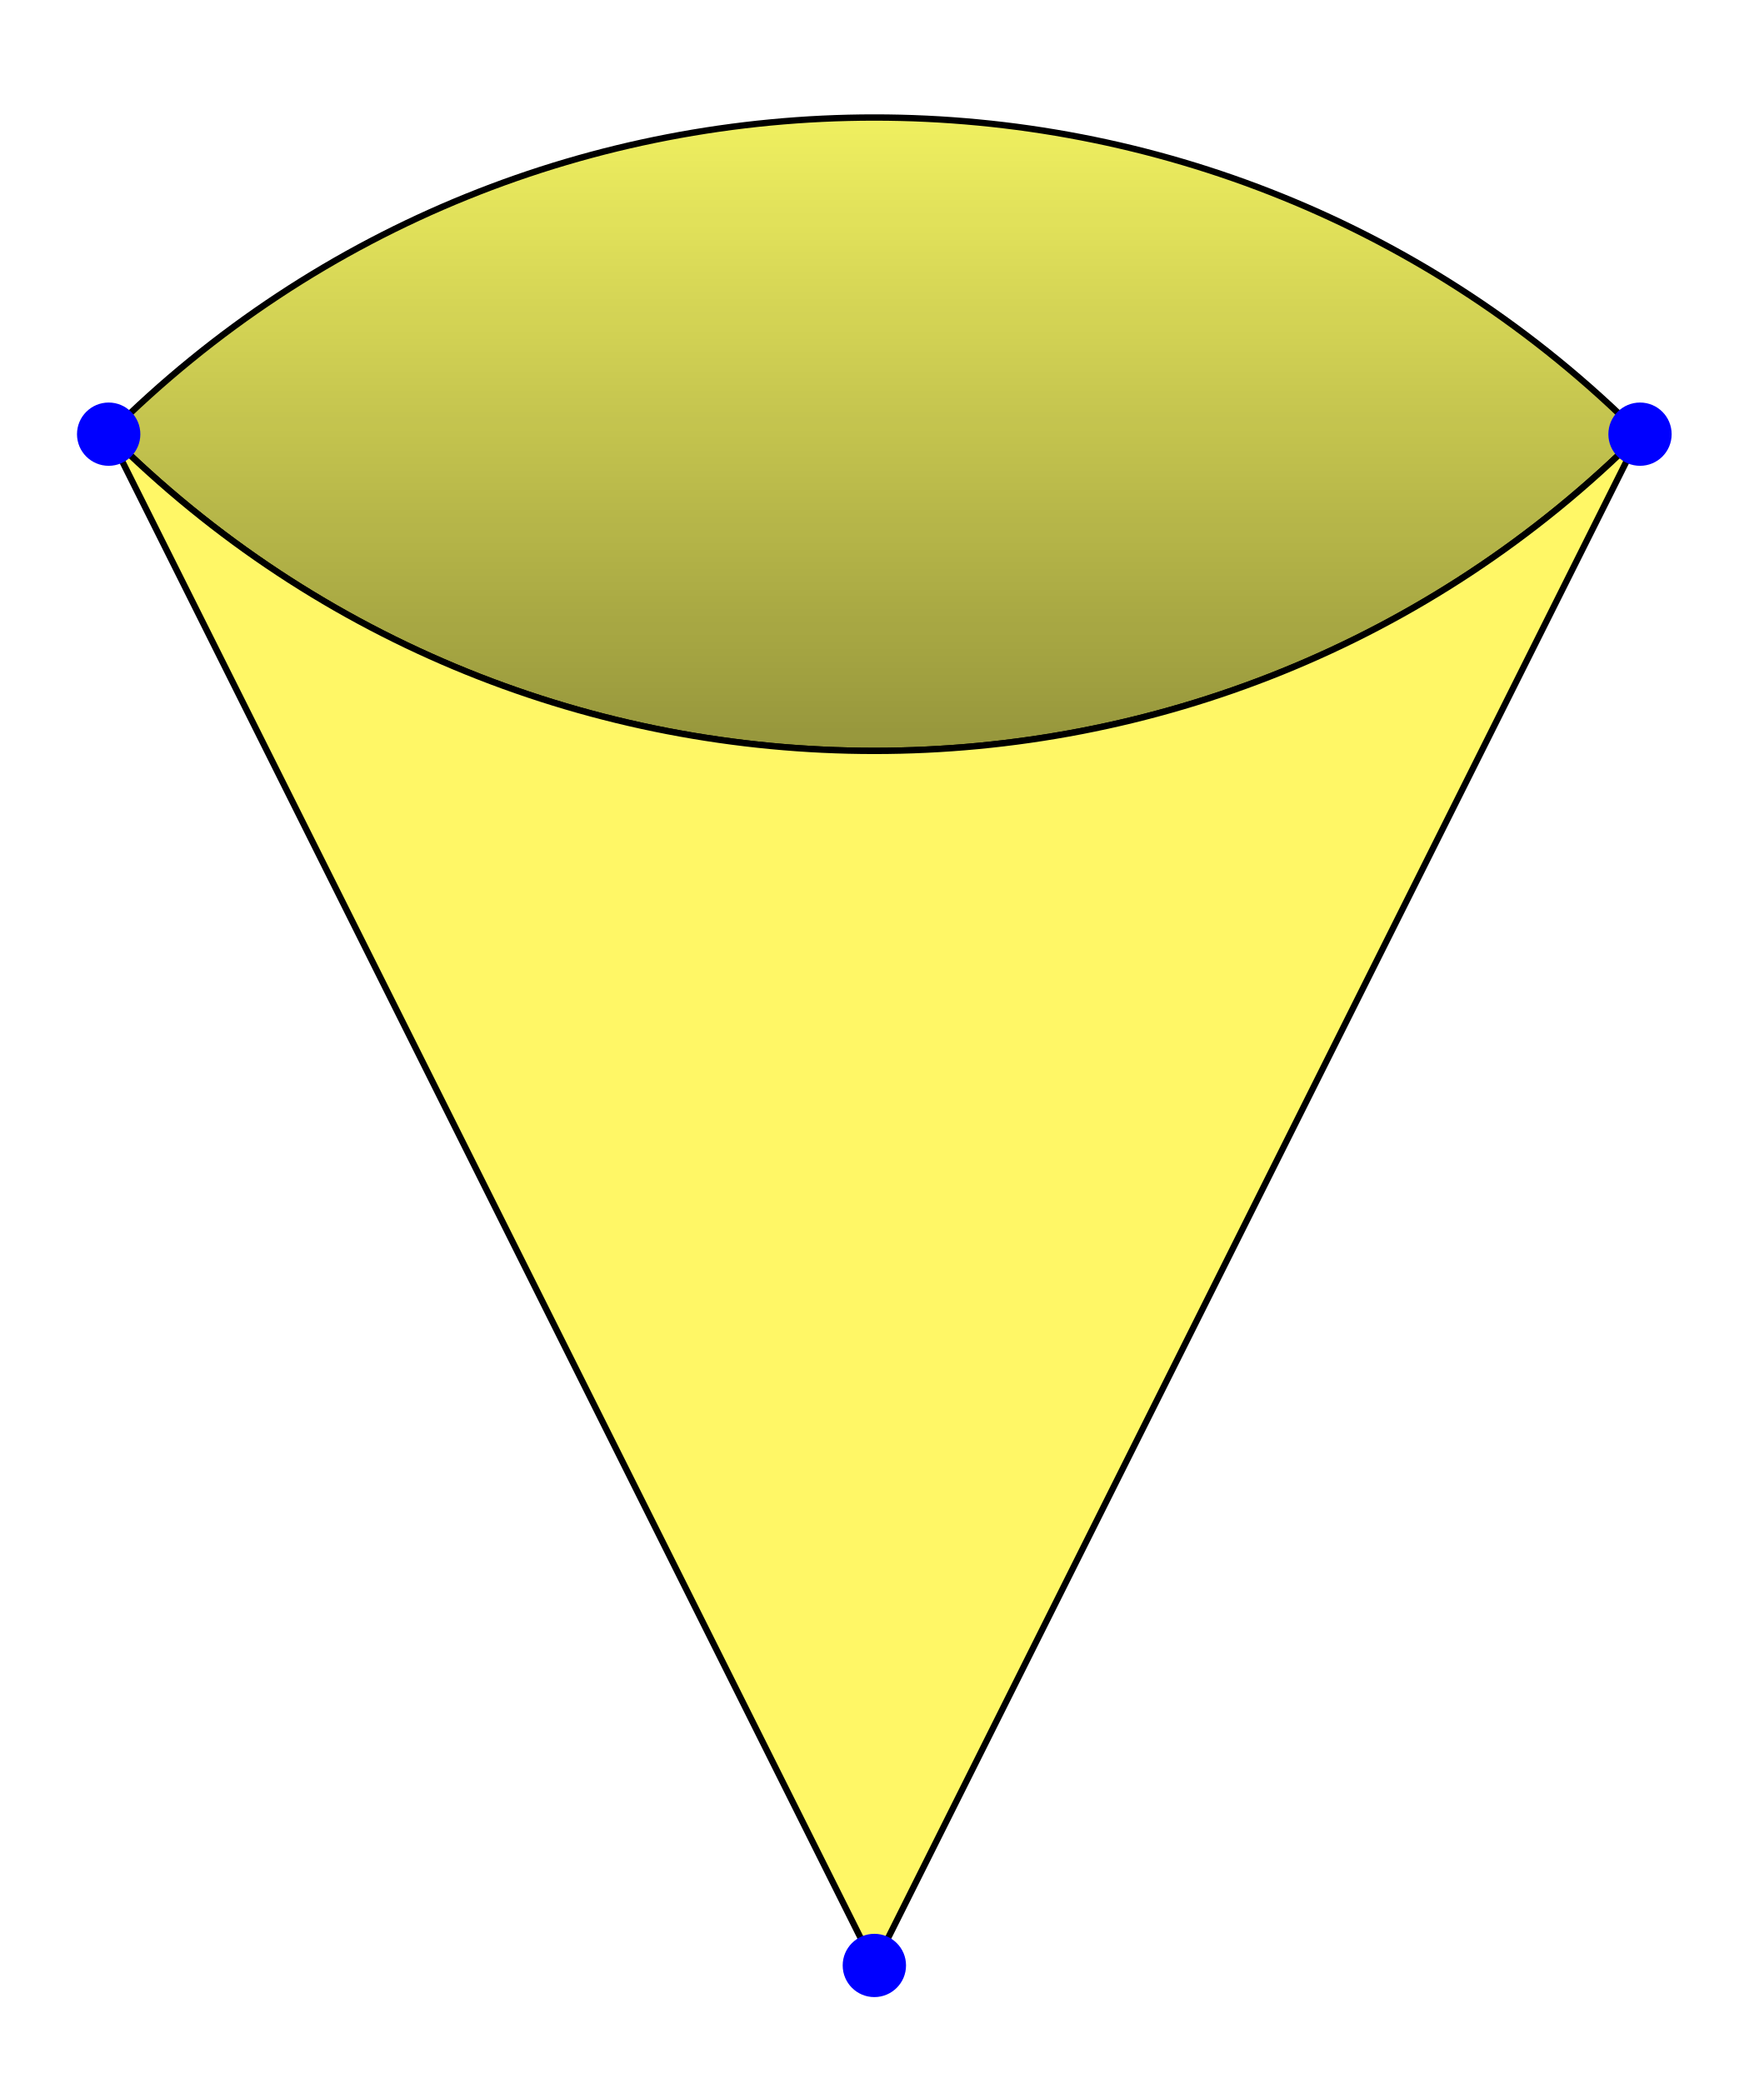
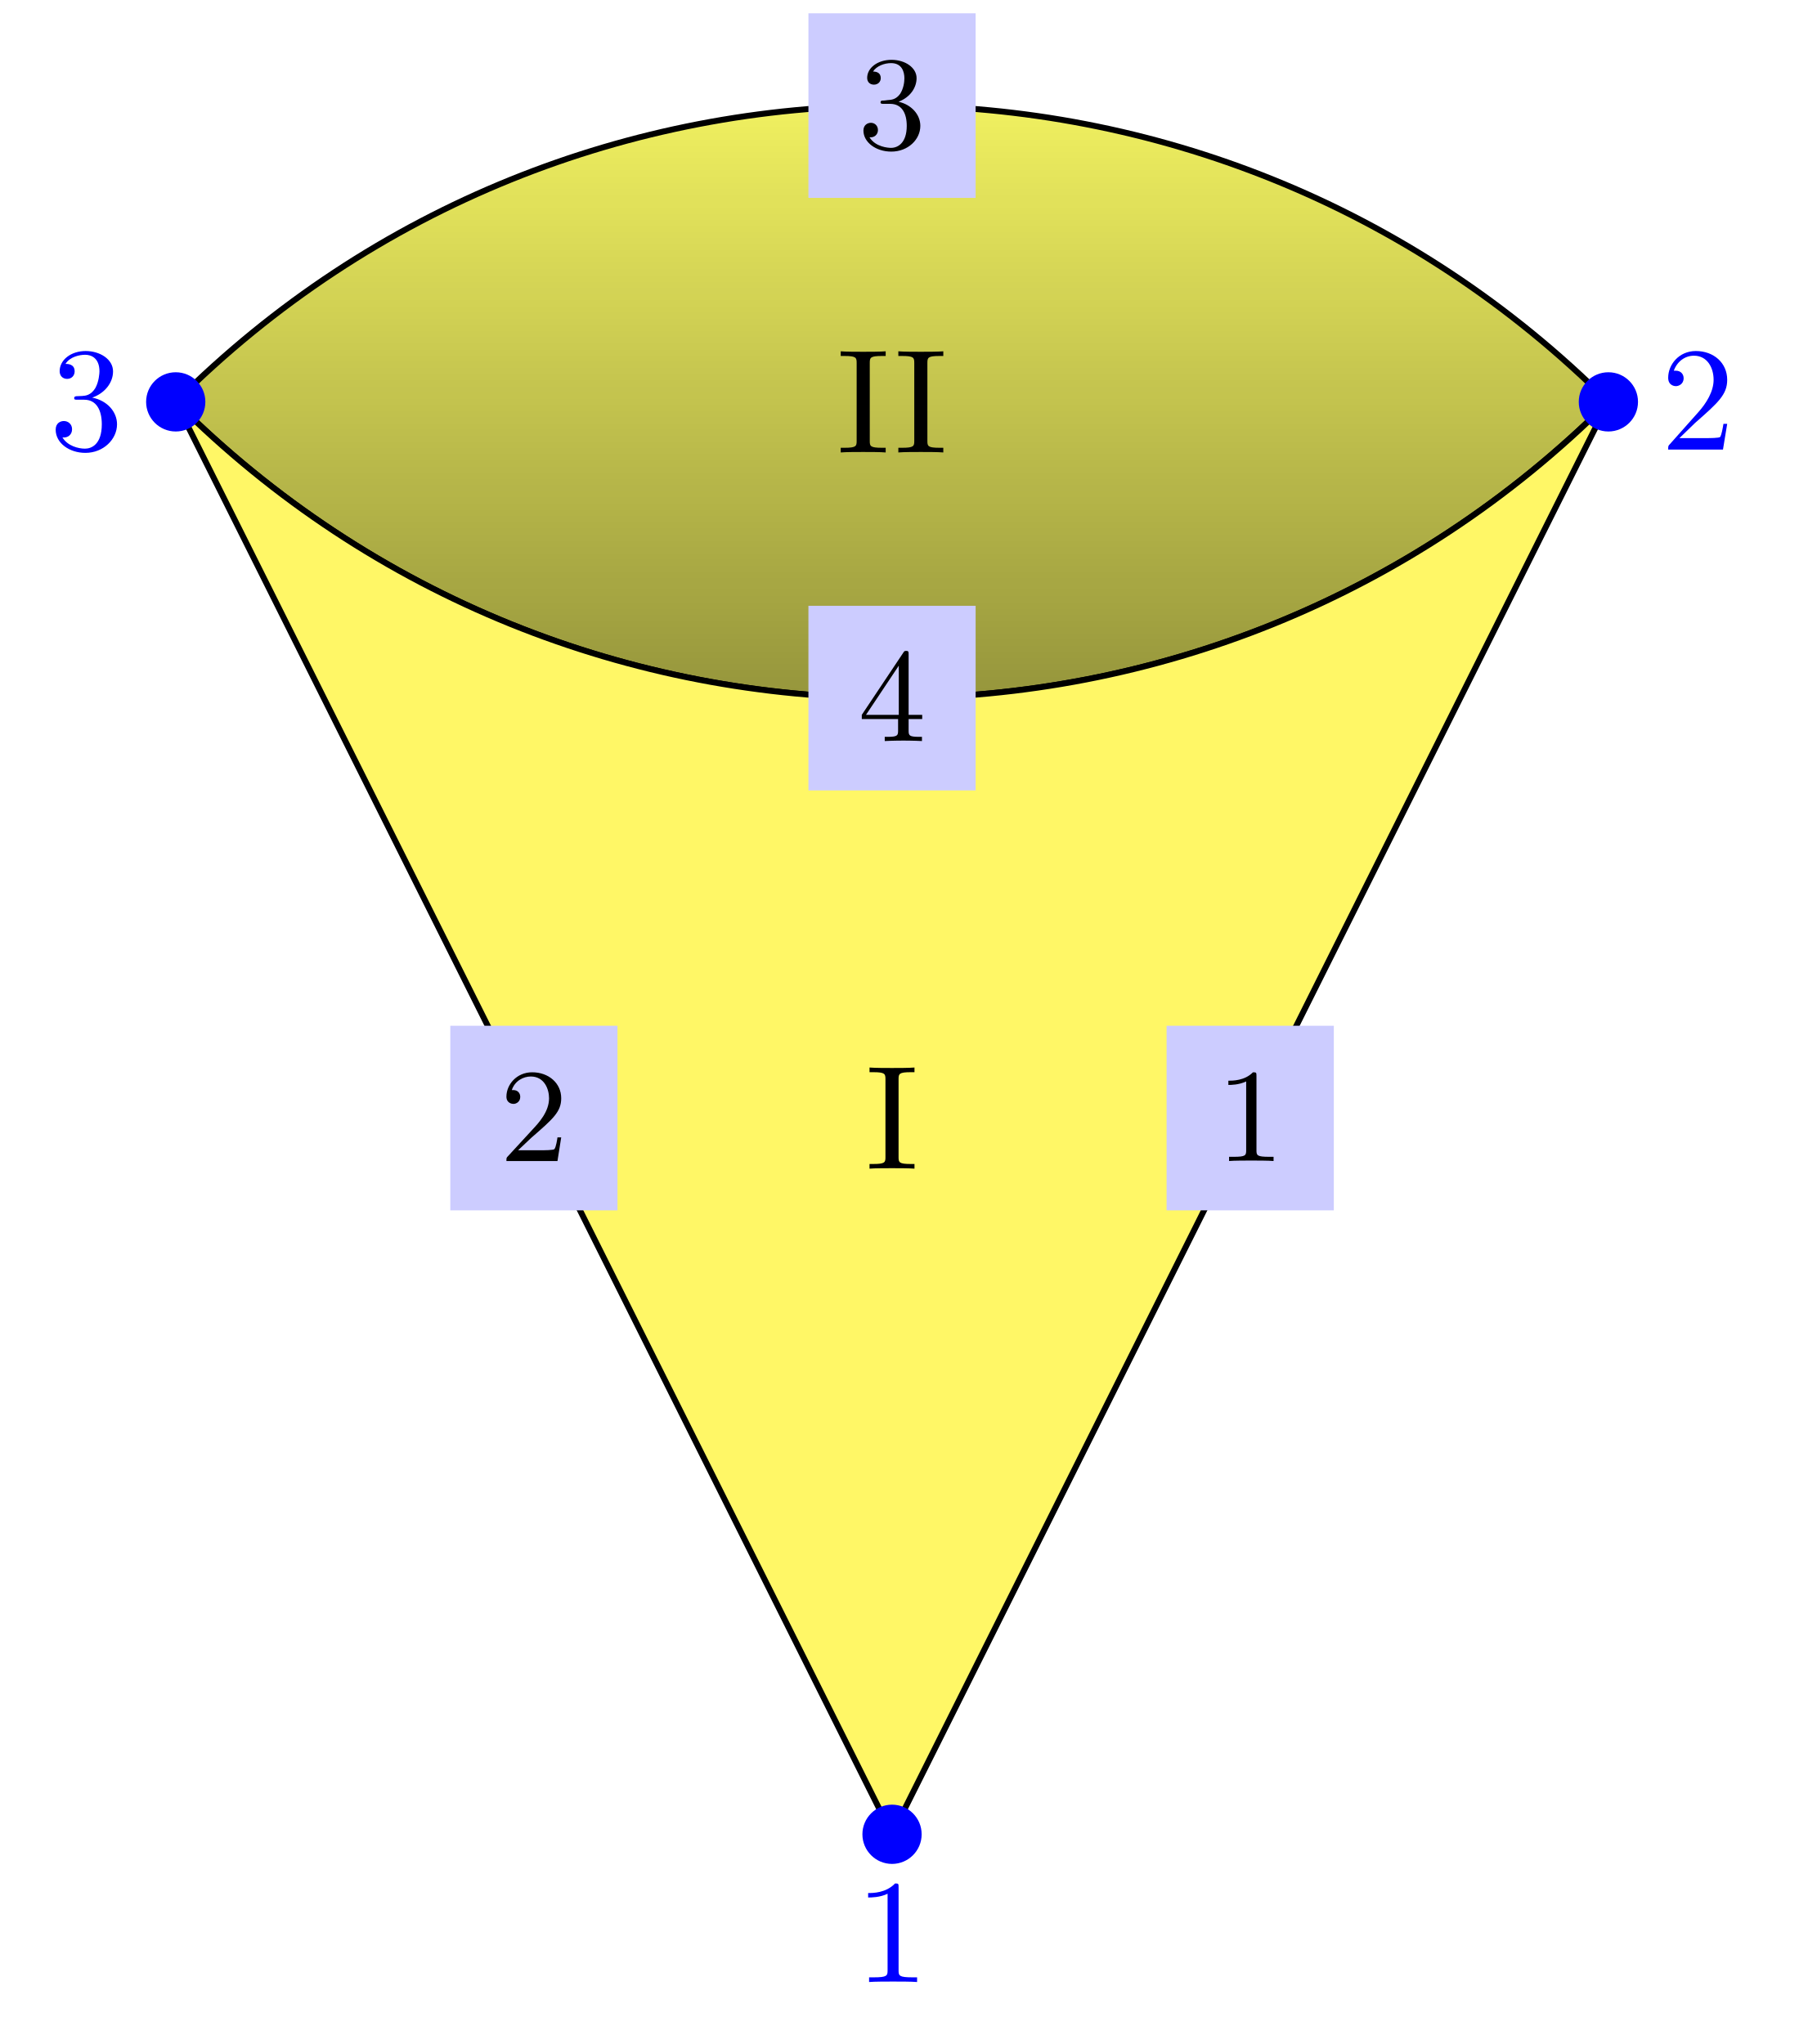
- <svg xmlns="http://www.w3.org/2000/svg" width="110.058pt" height="129.994pt" viewBox="0 0 110.058 129.994" version="1.2">
+ <svg xmlns="http://www.w3.org/2000/svg" xmlns:xlink="http://www.w3.org/1999/xlink" width="120.021" height="136.414" viewBox="0 0 120.021 136.414">
  <defs>
-     <clipPath id="clip1">
-       <path d="M 6 7 L 103 7 L 103 47 L 6 47 Z M 6 7 " />
+     <g>
+       <g id="glyph-0-0">
+         <path d="M 2.719 -3.125 C 3.531 -3.438 3.922 -4.094 3.922 -4.703 C 3.922 -5.391 3.172 -5.922 2.25 -5.922 C 1.328 -5.922 0.625 -5.391 0.625 -4.719 C 0.625 -4.422 0.828 -4.266 1.078 -4.266 C 1.344 -4.266 1.531 -4.453 1.531 -4.703 C 1.531 -5.016 1.312 -5.141 1.016 -5.141 C 1.25 -5.516 1.781 -5.703 2.219 -5.703 C 2.953 -5.703 3.109 -5.109 3.109 -4.688 C 3.109 -4.422 3.047 -4 2.828 -3.656 C 2.547 -3.266 2.234 -3.25 1.984 -3.234 C 1.766 -3.203 1.75 -3.203 1.672 -3.203 C 1.594 -3.203 1.516 -3.188 1.516 -3.094 C 1.516 -2.984 1.594 -2.984 1.75 -2.984 L 2.156 -2.984 C 2.938 -2.984 3.266 -2.359 3.266 -1.516 C 3.266 -0.375 2.672 -0.047 2.219 -0.047 C 2.047 -0.047 1.188 -0.094 0.781 -0.75 C 1.109 -0.719 1.344 -0.938 1.344 -1.234 C 1.344 -1.531 1.125 -1.719 0.875 -1.719 C 0.656 -1.719 0.375 -1.578 0.375 -1.203 C 0.375 -0.422 1.203 0.203 2.234 0.203 C 3.359 0.203 4.172 -0.609 4.172 -1.516 C 4.172 -2.281 3.562 -2.938 2.719 -3.125 Z M 2.719 -3.125 " />
+       </g>
+       <g id="glyph-0-1">
+         <path d="M 2.703 -5.688 C 2.703 -5.906 2.688 -5.922 2.469 -5.922 C 1.922 -5.359 1.109 -5.359 0.828 -5.359 L 0.828 -5.078 C 1 -5.078 1.531 -5.078 2.016 -5.312 L 2.016 -0.719 C 2.016 -0.375 1.984 -0.281 1.172 -0.281 L 0.875 -0.281 L 0.875 0 C 1.203 -0.031 1.984 -0.031 2.359 -0.031 C 2.719 -0.031 3.516 -0.031 3.844 0 L 3.844 -0.281 L 3.562 -0.281 C 2.734 -0.281 2.703 -0.375 2.703 -0.719 Z M 2.703 -5.688 " />
+       </g>
+       <g id="glyph-0-2">
+         <path d="M 0.266 -1.75 L 0.266 -1.469 L 2.688 -1.469 L 2.688 -0.703 C 2.688 -0.375 2.656 -0.281 1.984 -0.281 L 1.797 -0.281 L 1.797 0 C 2.359 -0.031 2.984 -0.031 3.047 -0.031 C 3.078 -0.031 3.719 -0.031 4.281 0 L 4.281 -0.281 L 4.094 -0.281 C 3.422 -0.281 3.391 -0.375 3.391 -0.703 L 3.391 -1.469 L 4.297 -1.469 L 4.297 -1.75 L 3.391 -1.75 L 3.391 -5.781 C 3.391 -5.953 3.391 -6.016 3.234 -6.016 C 3.125 -6.016 3.109 -6.016 3.031 -5.891 Z M 0.547 -1.75 L 2.734 -5.031 L 2.734 -1.75 Z M 0.547 -1.75 " />
+       </g>
+       <g id="glyph-0-3">
+         <path d="M 4.109 -1.578 L 3.859 -1.578 C 3.844 -1.453 3.766 -0.938 3.656 -0.797 C 3.594 -0.719 2.984 -0.719 2.812 -0.719 L 1.234 -0.719 L 2.109 -1.547 C 3.562 -2.812 4.109 -3.281 4.109 -4.188 C 4.109 -5.203 3.266 -5.922 2.172 -5.922 C 1.141 -5.922 0.453 -5.109 0.453 -4.297 C 0.453 -3.859 0.828 -3.812 0.922 -3.812 C 1.109 -3.812 1.375 -3.953 1.375 -4.281 C 1.375 -4.547 1.188 -4.734 0.922 -4.734 C 0.875 -4.734 0.844 -4.734 0.812 -4.734 C 1.016 -5.359 1.594 -5.641 2.078 -5.641 C 2.984 -5.641 3.297 -4.797 3.297 -4.188 C 3.297 -3.281 2.609 -2.547 2.172 -2.078 L 0.547 -0.312 C 0.453 -0.219 0.453 -0.203 0.453 0 L 3.859 0 Z M 4.109 -1.578 " />
+       </g>
+       <g id="glyph-1-0">
+         <path d="M 2.906 -6.312 C 2.906 -6.562 2.906 -6.578 2.672 -6.578 C 2.062 -5.938 1.188 -5.938 0.875 -5.938 L 0.875 -5.641 C 1.078 -5.641 1.656 -5.641 2.172 -5.891 L 2.172 -0.781 C 2.172 -0.422 2.141 -0.312 1.25 -0.312 L 0.938 -0.312 L 0.938 0 C 1.281 -0.031 2.141 -0.031 2.531 -0.031 C 2.938 -0.031 3.797 -0.031 4.141 0 L 4.141 -0.312 L 3.828 -0.312 C 2.938 -0.312 2.906 -0.422 2.906 -0.781 Z M 2.906 -6.312 " />
+       </g>
+       <g id="glyph-1-1">
+         <path d="M 1.25 -0.766 L 2.297 -1.781 C 3.844 -3.141 4.438 -3.672 4.438 -4.656 C 4.438 -5.781 3.547 -6.578 2.344 -6.578 C 1.219 -6.578 0.5 -5.672 0.5 -4.797 C 0.5 -4.234 0.984 -4.234 1.016 -4.234 C 1.188 -4.234 1.531 -4.359 1.531 -4.766 C 1.531 -5.016 1.359 -5.266 1 -5.266 C 0.922 -5.266 0.906 -5.266 0.875 -5.266 C 1.109 -5.906 1.641 -6.266 2.219 -6.266 C 3.109 -6.266 3.531 -5.469 3.531 -4.656 C 3.531 -3.875 3.047 -3.094 2.5 -2.484 L 0.609 -0.359 C 0.5 -0.25 0.5 -0.234 0.5 0 L 4.156 0 L 4.438 -1.719 L 4.188 -1.719 C 4.141 -1.422 4.062 -0.984 3.969 -0.844 C 3.906 -0.766 3.25 -0.766 3.031 -0.766 Z M 1.25 -0.766 " />
+       </g>
+       <g id="glyph-1-2">
+         <path d="M 2.859 -3.469 C 3.672 -3.75 4.25 -4.438 4.25 -5.219 C 4.25 -6.031 3.375 -6.578 2.422 -6.578 C 1.438 -6.578 0.688 -5.984 0.688 -5.234 C 0.688 -4.906 0.906 -4.719 1.188 -4.719 C 1.484 -4.719 1.688 -4.938 1.688 -5.219 C 1.688 -5.719 1.219 -5.719 1.078 -5.719 C 1.375 -6.203 2.031 -6.328 2.391 -6.328 C 2.797 -6.328 3.344 -6.109 3.344 -5.219 C 3.344 -5.109 3.312 -4.531 3.062 -4.094 C 2.766 -3.625 2.422 -3.594 2.188 -3.578 C 2.109 -3.578 1.859 -3.562 1.797 -3.562 C 1.719 -3.547 1.656 -3.531 1.656 -3.438 C 1.656 -3.328 1.719 -3.328 1.891 -3.328 L 2.328 -3.328 C 3.125 -3.328 3.5 -2.656 3.5 -1.688 C 3.5 -0.344 2.812 -0.062 2.375 -0.062 C 1.953 -0.062 1.219 -0.234 0.875 -0.812 C 1.219 -0.766 1.516 -0.984 1.516 -1.359 C 1.516 -1.703 1.25 -1.906 0.969 -1.906 C 0.734 -1.906 0.422 -1.766 0.422 -1.328 C 0.422 -0.438 1.328 0.219 2.406 0.219 C 3.609 0.219 4.516 -0.688 4.516 -1.688 C 4.516 -2.5 3.891 -3.266 2.859 -3.469 Z M 2.859 -3.469 " />
+       </g>
+       <g id="glyph-1-3">
+         <path d="M 2.219 -5.969 C 2.219 -6.328 2.25 -6.438 3.031 -6.438 L 3.281 -6.438 L 3.281 -6.75 C 2.938 -6.719 2.156 -6.719 1.781 -6.719 C 1.406 -6.719 0.625 -6.719 0.281 -6.75 L 0.281 -6.438 L 0.531 -6.438 C 1.312 -6.438 1.344 -6.328 1.344 -5.969 L 1.344 -0.766 C 1.344 -0.422 1.312 -0.312 0.531 -0.312 L 0.281 -0.312 L 0.281 0 C 0.625 -0.031 1.406 -0.031 1.781 -0.031 C 2.156 -0.031 2.938 -0.031 3.281 0 L 3.281 -0.312 L 3.031 -0.312 C 2.25 -0.312 2.219 -0.422 2.219 -0.766 Z M 2.219 -5.969 " />
+       </g>
+     </g>
+     <clipPath id="clip-0">
+       <path clip-rule="nonzero" d="M 11 7 L 108 7 L 108 47 L 11 47 Z M 11 7 " />
    </clipPath>
-     <clipPath id="clip2">
-       <path d="M 102.344 27.098 C 75.992 0.746 33.133 0.746 6.781 27.098 C 33.133 53.449 75.992 53.449 102.344 27.098 " />
+     <clipPath id="clip-1">
+       <path clip-rule="nonzero" d="M 107.324 26.82 C 80.961 0.457 38.086 0.457 11.727 26.82 C 38.086 53.18 80.961 53.18 107.324 26.82 " />
    </clipPath>
-     <linearGradient id="linear0" gradientUnits="userSpaceOnUse" x1="0" y1="25.003" x2="0" y2="74.997" gradientTransform="matrix(1.91145,0,0,-1.054167,-41.01049,79.80479)">
-       <stop offset="0" style="stop-color:rgb(53.001%,53.001%,21.199%);stop-opacity:1;" />
-       <stop offset="0.008" style="stop-color:rgb(53.185%,53.185%,21.272%);stop-opacity:1;" />
-       <stop offset="0.016" style="stop-color:rgb(53.552%,53.552%,21.419%);stop-opacity:1;" />
-       <stop offset="0.023" style="stop-color:rgb(53.918%,53.918%,21.567%);stop-opacity:1;" />
-       <stop offset="0.031" style="stop-color:rgb(54.286%,54.286%,21.713%);stop-opacity:1;" />
-       <stop offset="0.039" style="stop-color:rgb(54.654%,54.654%,21.86%);stop-opacity:1;" />
-       <stop offset="0.047" style="stop-color:rgb(55.02%,55.02%,22.006%);stop-opacity:1;" />
-       <stop offset="0.055" style="stop-color:rgb(55.388%,55.388%,22.154%);stop-opacity:1;" />
-       <stop offset="0.062" style="stop-color:rgb(55.754%,55.754%,22.301%);stop-opacity:1;" />
-       <stop offset="0.07" style="stop-color:rgb(56.122%,56.122%,22.447%);stop-opacity:1;" />
-       <stop offset="0.078" style="stop-color:rgb(56.49%,56.49%,22.594%);stop-opacity:1;" />
-       <stop offset="0.086" style="stop-color:rgb(56.856%,56.856%,22.742%);stop-opacity:1;" />
-       <stop offset="0.094" style="stop-color:rgb(57.224%,57.224%,22.888%);stop-opacity:1;" />
-       <stop offset="0.102" style="stop-color:rgb(57.591%,57.591%,23.035%);stop-opacity:1;" />
-       <stop offset="0.109" style="stop-color:rgb(57.957%,57.957%,23.181%);stop-opacity:1;" />
-       <stop offset="0.117" style="stop-color:rgb(58.325%,58.325%,23.329%);stop-opacity:1;" />
-       <stop offset="0.125" style="stop-color:rgb(58.691%,58.691%,23.476%);stop-opacity:1;" />
-       <stop offset="0.133" style="stop-color:rgb(59.059%,59.059%,23.622%);stop-opacity:1;" />
-       <stop offset="0.141" style="stop-color:rgb(59.427%,59.427%,23.769%);stop-opacity:1;" />
-       <stop offset="0.148" style="stop-color:rgb(59.793%,59.793%,23.917%);stop-opacity:1;" />
-       <stop offset="0.156" style="stop-color:rgb(60.161%,60.161%,24.063%);stop-opacity:1;" />
-       <stop offset="0.164" style="stop-color:rgb(60.527%,60.527%,24.21%);stop-opacity:1;" />
-       <stop offset="0.172" style="stop-color:rgb(60.895%,60.895%,24.356%);stop-opacity:1;" />
-       <stop offset="0.18" style="stop-color:rgb(61.263%,61.263%,24.504%);stop-opacity:1;" />
-       <stop offset="0.188" style="stop-color:rgb(61.629%,61.629%,24.651%);stop-opacity:1;" />
-       <stop offset="0.195" style="stop-color:rgb(61.996%,61.996%,24.797%);stop-opacity:1;" />
-       <stop offset="0.203" style="stop-color:rgb(62.363%,62.363%,24.944%);stop-opacity:1;" />
-       <stop offset="0.211" style="stop-color:rgb(62.73%,62.73%,25.092%);stop-opacity:1;" />
-       <stop offset="0.219" style="stop-color:rgb(63.098%,63.098%,25.238%);stop-opacity:1;" />
-       <stop offset="0.227" style="stop-color:rgb(63.464%,63.464%,25.385%);stop-opacity:1;" />
-       <stop offset="0.234" style="stop-color:rgb(63.832%,63.832%,25.531%);stop-opacity:1;" />
-       <stop offset="0.242" style="stop-color:rgb(64.198%,64.198%,25.679%);stop-opacity:1;" />
-       <stop offset="0.25" style="stop-color:rgb(64.566%,64.566%,25.826%);stop-opacity:1;" />
-       <stop offset="0.258" style="stop-color:rgb(64.934%,64.934%,25.972%);stop-opacity:1;" />
-       <stop offset="0.266" style="stop-color:rgb(65.3%,65.3%,26.118%);stop-opacity:1;" />
-       <stop offset="0.273" style="stop-color:rgb(65.668%,65.668%,26.266%);stop-opacity:1;" />
-       <stop offset="0.281" style="stop-color:rgb(66.035%,66.035%,26.413%);stop-opacity:1;" />
-       <stop offset="0.289" style="stop-color:rgb(66.402%,66.402%,26.559%);stop-opacity:1;" />
-       <stop offset="0.297" style="stop-color:rgb(66.769%,66.769%,26.707%);stop-opacity:1;" />
-       <stop offset="0.305" style="stop-color:rgb(67.136%,67.136%,26.854%);stop-opacity:1;" />
-       <stop offset="0.312" style="stop-color:rgb(67.503%,67.503%,27%);stop-opacity:1;" />
-       <stop offset="0.32" style="stop-color:rgb(67.871%,67.871%,27.147%);stop-opacity:1;" />
-       <stop offset="0.328" style="stop-color:rgb(68.237%,68.237%,27.295%);stop-opacity:1;" />
-       <stop offset="0.336" style="stop-color:rgb(68.605%,68.605%,27.441%);stop-opacity:1;" />
-       <stop offset="0.344" style="stop-color:rgb(68.971%,68.971%,27.588%);stop-opacity:1;" />
-       <stop offset="0.352" style="stop-color:rgb(69.339%,69.339%,27.734%);stop-opacity:1;" />
-       <stop offset="0.359" style="stop-color:rgb(69.707%,69.707%,27.882%);stop-opacity:1;" />
-       <stop offset="0.367" style="stop-color:rgb(70.073%,70.073%,28.029%);stop-opacity:1;" />
-       <stop offset="0.375" style="stop-color:rgb(70.441%,70.441%,28.175%);stop-opacity:1;" />
-       <stop offset="0.383" style="stop-color:rgb(70.807%,70.807%,28.322%);stop-opacity:1;" />
-       <stop offset="0.391" style="stop-color:rgb(71.175%,71.175%,28.47%);stop-opacity:1;" />
-       <stop offset="0.398" style="stop-color:rgb(71.542%,71.542%,28.616%);stop-opacity:1;" />
-       <stop offset="0.406" style="stop-color:rgb(71.909%,71.909%,28.763%);stop-opacity:1;" />
-       <stop offset="0.414" style="stop-color:rgb(72.276%,72.276%,28.909%);stop-opacity:1;" />
-       <stop offset="0.422" style="stop-color:rgb(72.643%,72.643%,29.057%);stop-opacity:1;" />
-       <stop offset="0.43" style="stop-color:rgb(73.01%,73.01%,29.204%);stop-opacity:1;" />
-       <stop offset="0.438" style="stop-color:rgb(73.378%,73.378%,29.35%);stop-opacity:1;" />
-       <stop offset="0.445" style="stop-color:rgb(73.744%,73.744%,29.497%);stop-opacity:1;" />
-       <stop offset="0.453" style="stop-color:rgb(74.112%,74.112%,29.645%);stop-opacity:1;" />
-       <stop offset="0.461" style="stop-color:rgb(74.478%,74.478%,29.791%);stop-opacity:1;" />
-       <stop offset="0.469" style="stop-color:rgb(74.846%,74.846%,29.938%);stop-opacity:1;" />
-       <stop offset="0.477" style="stop-color:rgb(75.214%,75.214%,30.084%);stop-opacity:1;" />
-       <stop offset="0.484" style="stop-color:rgb(75.58%,75.58%,30.232%);stop-opacity:1;" />
-       <stop offset="0.492" style="stop-color:rgb(75.948%,75.948%,30.379%);stop-opacity:1;" />
-       <stop offset="0.5" style="stop-color:rgb(76.315%,76.315%,30.525%);stop-opacity:1;" />
-       <stop offset="0.508" style="stop-color:rgb(76.682%,76.682%,30.672%);stop-opacity:1;" />
-       <stop offset="0.516" style="stop-color:rgb(77.049%,77.049%,30.82%);stop-opacity:1;" />
-       <stop offset="0.523" style="stop-color:rgb(77.415%,77.415%,30.966%);stop-opacity:1;" />
-       <stop offset="0.531" style="stop-color:rgb(77.783%,77.783%,31.113%);stop-opacity:1;" />
-       <stop offset="0.539" style="stop-color:rgb(78.151%,78.151%,31.259%);stop-opacity:1;" />
-       <stop offset="0.547" style="stop-color:rgb(78.517%,78.517%,31.407%);stop-opacity:1;" />
-       <stop offset="0.555" style="stop-color:rgb(78.885%,78.885%,31.554%);stop-opacity:1;" />
-       <stop offset="0.562" style="stop-color:rgb(79.251%,79.251%,31.7%);stop-opacity:1;" />
-       <stop offset="0.57" style="stop-color:rgb(79.619%,79.619%,31.847%);stop-opacity:1;" />
-       <stop offset="0.578" style="stop-color:rgb(79.987%,79.987%,31.995%);stop-opacity:1;" />
-       <stop offset="0.586" style="stop-color:rgb(80.353%,80.353%,32.141%);stop-opacity:1;" />
-       <stop offset="0.594" style="stop-color:rgb(80.721%,80.721%,32.288%);stop-opacity:1;" />
-       <stop offset="0.602" style="stop-color:rgb(81.087%,81.087%,32.434%);stop-opacity:1;" />
-       <stop offset="0.609" style="stop-color:rgb(81.454%,81.454%,32.582%);stop-opacity:1;" />
-       <stop offset="0.617" style="stop-color:rgb(81.822%,81.822%,32.729%);stop-opacity:1;" />
-       <stop offset="0.625" style="stop-color:rgb(82.188%,82.188%,32.875%);stop-opacity:1;" />
-       <stop offset="0.633" style="stop-color:rgb(82.556%,82.556%,33.022%);stop-opacity:1;" />
-       <stop offset="0.641" style="stop-color:rgb(82.922%,82.922%,33.168%);stop-opacity:1;" />
-       <stop offset="0.648" style="stop-color:rgb(83.29%,83.29%,33.316%);stop-opacity:1;" />
-       <stop offset="0.656" style="stop-color:rgb(83.658%,83.658%,33.463%);stop-opacity:1;" />
-       <stop offset="0.664" style="stop-color:rgb(84.024%,84.024%,33.609%);stop-opacity:1;" />
-       <stop offset="0.672" style="stop-color:rgb(84.392%,84.392%,33.755%);stop-opacity:1;" />
-       <stop offset="0.68" style="stop-color:rgb(84.76%,84.76%,33.904%);stop-opacity:1;" />
-       <stop offset="0.688" style="stop-color:rgb(85.126%,85.126%,34.05%);stop-opacity:1;" />
-       <stop offset="0.695" style="stop-color:rgb(85.493%,85.493%,34.196%);stop-opacity:1;" />
-       <stop offset="0.703" style="stop-color:rgb(85.86%,85.86%,34.343%);stop-opacity:1;" />
-       <stop offset="0.711" style="stop-color:rgb(86.227%,86.227%,34.491%);stop-opacity:1;" />
-       <stop offset="0.719" style="stop-color:rgb(86.595%,86.595%,34.637%);stop-opacity:1;" />
-       <stop offset="0.727" style="stop-color:rgb(86.961%,86.961%,34.784%);stop-opacity:1;" />
-       <stop offset="0.734" style="stop-color:rgb(87.329%,87.329%,34.93%);stop-opacity:1;" />
-       <stop offset="0.742" style="stop-color:rgb(87.695%,87.695%,35.078%);stop-opacity:1;" />
-       <stop offset="0.75" style="stop-color:rgb(88.063%,88.063%,35.225%);stop-opacity:1;" />
-       <stop offset="0.758" style="stop-color:rgb(88.431%,88.431%,35.371%);stop-opacity:1;" />
-       <stop offset="0.766" style="stop-color:rgb(88.797%,88.797%,35.518%);stop-opacity:1;" />
-       <stop offset="0.773" style="stop-color:rgb(89.165%,89.165%,35.666%);stop-opacity:1;" />
-       <stop offset="0.781" style="stop-color:rgb(89.531%,89.531%,35.812%);stop-opacity:1;" />
-       <stop offset="0.789" style="stop-color:rgb(89.899%,89.899%,35.959%);stop-opacity:1;" />
-       <stop offset="0.797" style="stop-color:rgb(90.266%,90.266%,36.105%);stop-opacity:1;" />
-       <stop offset="0.805" style="stop-color:rgb(90.633%,90.633%,36.253%);stop-opacity:1;" />
-       <stop offset="0.812" style="stop-color:rgb(91%,91%,36.4%);stop-opacity:1;" />
-       <stop offset="0.82" style="stop-color:rgb(91.367%,91.367%,36.546%);stop-opacity:1;" />
-       <stop offset="0.828" style="stop-color:rgb(91.734%,91.734%,36.693%);stop-opacity:1;" />
-       <stop offset="0.836" style="stop-color:rgb(92.102%,92.102%,36.841%);stop-opacity:1;" />
-       <stop offset="0.844" style="stop-color:rgb(92.468%,92.468%,36.987%);stop-opacity:1;" />
-       <stop offset="0.852" style="stop-color:rgb(92.836%,92.836%,37.134%);stop-opacity:1;" />
-       <stop offset="0.859" style="stop-color:rgb(93.204%,93.204%,37.28%);stop-opacity:1;" />
-       <stop offset="0.867" style="stop-color:rgb(93.57%,93.57%,37.428%);stop-opacity:1;" />
-       <stop offset="0.875" style="stop-color:rgb(93.938%,93.938%,37.575%);stop-opacity:1;" />
-       <stop offset="0.883" style="stop-color:rgb(94.304%,94.304%,37.721%);stop-opacity:1;" />
-       <stop offset="0.891" style="stop-color:rgb(94.672%,94.672%,37.868%);stop-opacity:1;" />
-       <stop offset="0.898" style="stop-color:rgb(95.039%,95.039%,38.016%);stop-opacity:1;" />
-       <stop offset="0.906" style="stop-color:rgb(95.406%,95.406%,38.162%);stop-opacity:1;" />
-       <stop offset="0.914" style="stop-color:rgb(95.773%,95.773%,38.309%);stop-opacity:1;" />
-       <stop offset="0.922" style="stop-color:rgb(96.14%,96.14%,38.455%);stop-opacity:1;" />
-       <stop offset="0.93" style="stop-color:rgb(96.507%,96.507%,38.602%);stop-opacity:1;" />
-       <stop offset="0.938" style="stop-color:rgb(96.875%,96.875%,38.75%);stop-opacity:1;" />
-       <stop offset="0.945" style="stop-color:rgb(97.241%,97.241%,38.896%);stop-opacity:1;" />
-       <stop offset="0.953" style="stop-color:rgb(97.609%,97.609%,39.043%);stop-opacity:1;" />
-       <stop offset="0.961" style="stop-color:rgb(97.975%,97.975%,39.189%);stop-opacity:1;" />
-       <stop offset="0.969" style="stop-color:rgb(98.343%,98.343%,39.337%);stop-opacity:1;" />
-       <stop offset="0.977" style="stop-color:rgb(98.711%,98.711%,39.484%);stop-opacity:1;" />
-       <stop offset="0.984" style="stop-color:rgb(99.077%,99.077%,39.63%);stop-opacity:1;" />
-       <stop offset="0.992" style="stop-color:rgb(99.445%,99.445%,39.777%);stop-opacity:1;" />
-       <stop offset="1" style="stop-color:rgb(99.811%,99.811%,39.925%);stop-opacity:1;" />
+     <linearGradient id="linear-pattern-0" gradientUnits="userSpaceOnUse" x1="0" y1="25.003" x2="0" y2="74.997" gradientTransform="matrix(1.912212, 0, 0, -1.054588, -36.08615, 79.54802)">
+       <stop offset="0" stop-color="rgb(53.001%, 53.001%, 21.199%)" stop-opacity="1" />
+       <stop offset="0.008" stop-color="rgb(53.185%, 53.185%, 21.272%)" stop-opacity="1" />
+       <stop offset="0.016" stop-color="rgb(53.552%, 53.552%, 21.419%)" stop-opacity="1" />
+       <stop offset="0.023" stop-color="rgb(53.918%, 53.918%, 21.567%)" stop-opacity="1" />
+       <stop offset="0.031" stop-color="rgb(54.286%, 54.286%, 21.713%)" stop-opacity="1" />
+       <stop offset="0.039" stop-color="rgb(54.654%, 54.654%, 21.86%)" stop-opacity="1" />
+       <stop offset="0.047" stop-color="rgb(55.02%, 55.02%, 22.006%)" stop-opacity="1" />
+       <stop offset="0.055" stop-color="rgb(55.388%, 55.388%, 22.154%)" stop-opacity="1" />
+       <stop offset="0.062" stop-color="rgb(55.754%, 55.754%, 22.301%)" stop-opacity="1" />
+       <stop offset="0.07" stop-color="rgb(56.122%, 56.122%, 22.447%)" stop-opacity="1" />
+       <stop offset="0.078" stop-color="rgb(56.49%, 56.49%, 22.594%)" stop-opacity="1" />
+       <stop offset="0.086" stop-color="rgb(56.856%, 56.856%, 22.742%)" stop-opacity="1" />
+       <stop offset="0.094" stop-color="rgb(57.224%, 57.224%, 22.888%)" stop-opacity="1" />
+       <stop offset="0.102" stop-color="rgb(57.591%, 57.591%, 23.035%)" stop-opacity="1" />
+       <stop offset="0.109" stop-color="rgb(57.957%, 57.957%, 23.181%)" stop-opacity="1" />
+       <stop offset="0.117" stop-color="rgb(58.325%, 58.325%, 23.329%)" stop-opacity="1" />
+       <stop offset="0.125" stop-color="rgb(58.691%, 58.691%, 23.476%)" stop-opacity="1" />
+       <stop offset="0.133" stop-color="rgb(59.059%, 59.059%, 23.622%)" stop-opacity="1" />
+       <stop offset="0.141" stop-color="rgb(59.427%, 59.427%, 23.769%)" stop-opacity="1" />
+       <stop offset="0.148" stop-color="rgb(59.793%, 59.793%, 23.917%)" stop-opacity="1" />
+       <stop offset="0.156" stop-color="rgb(60.161%, 60.161%, 24.063%)" stop-opacity="1" />
+       <stop offset="0.164" stop-color="rgb(60.527%, 60.527%, 24.21%)" stop-opacity="1" />
+       <stop offset="0.172" stop-color="rgb(60.895%, 60.895%, 24.356%)" stop-opacity="1" />
+       <stop offset="0.18" stop-color="rgb(61.263%, 61.263%, 24.504%)" stop-opacity="1" />
+       <stop offset="0.188" stop-color="rgb(61.629%, 61.629%, 24.651%)" stop-opacity="1" />
+       <stop offset="0.195" stop-color="rgb(61.996%, 61.996%, 24.797%)" stop-opacity="1" />
+       <stop offset="0.203" stop-color="rgb(62.363%, 62.363%, 24.944%)" stop-opacity="1" />
+       <stop offset="0.211" stop-color="rgb(62.73%, 62.73%, 25.092%)" stop-opacity="1" />
+       <stop offset="0.219" stop-color="rgb(63.098%, 63.098%, 25.238%)" stop-opacity="1" />
+       <stop offset="0.227" stop-color="rgb(63.464%, 63.464%, 25.385%)" stop-opacity="1" />
+       <stop offset="0.234" stop-color="rgb(63.832%, 63.832%, 25.531%)" stop-opacity="1" />
+       <stop offset="0.242" stop-color="rgb(64.198%, 64.198%, 25.679%)" stop-opacity="1" />
+       <stop offset="0.25" stop-color="rgb(64.566%, 64.566%, 25.826%)" stop-opacity="1" />
+       <stop offset="0.258" stop-color="rgb(64.934%, 64.934%, 25.972%)" stop-opacity="1" />
+       <stop offset="0.266" stop-color="rgb(65.3%, 65.3%, 26.118%)" stop-opacity="1" />
+       <stop offset="0.273" stop-color="rgb(65.668%, 65.668%, 26.266%)" stop-opacity="1" />
+       <stop offset="0.281" stop-color="rgb(66.035%, 66.035%, 26.413%)" stop-opacity="1" />
+       <stop offset="0.289" stop-color="rgb(66.402%, 66.402%, 26.559%)" stop-opacity="1" />
+       <stop offset="0.297" stop-color="rgb(66.769%, 66.769%, 26.707%)" stop-opacity="1" />
+       <stop offset="0.305" stop-color="rgb(67.136%, 67.136%, 26.854%)" stop-opacity="1" />
+       <stop offset="0.312" stop-color="rgb(67.503%, 67.503%, 27%)" stop-opacity="1" />
+       <stop offset="0.32" stop-color="rgb(67.871%, 67.871%, 27.147%)" stop-opacity="1" />
+       <stop offset="0.328" stop-color="rgb(68.237%, 68.237%, 27.295%)" stop-opacity="1" />
+       <stop offset="0.336" stop-color="rgb(68.605%, 68.605%, 27.441%)" stop-opacity="1" />
+       <stop offset="0.344" stop-color="rgb(68.971%, 68.971%, 27.588%)" stop-opacity="1" />
+       <stop offset="0.352" stop-color="rgb(69.339%, 69.339%, 27.734%)" stop-opacity="1" />
+       <stop offset="0.359" stop-color="rgb(69.707%, 69.707%, 27.882%)" stop-opacity="1" />
+       <stop offset="0.367" stop-color="rgb(70.073%, 70.073%, 28.029%)" stop-opacity="1" />
+       <stop offset="0.375" stop-color="rgb(70.441%, 70.441%, 28.175%)" stop-opacity="1" />
+       <stop offset="0.383" stop-color="rgb(70.807%, 70.807%, 28.322%)" stop-opacity="1" />
+       <stop offset="0.391" stop-color="rgb(71.175%, 71.175%, 28.47%)" stop-opacity="1" />
+       <stop offset="0.398" stop-color="rgb(71.542%, 71.542%, 28.616%)" stop-opacity="1" />
+       <stop offset="0.406" stop-color="rgb(71.909%, 71.909%, 28.763%)" stop-opacity="1" />
+       <stop offset="0.414" stop-color="rgb(72.276%, 72.276%, 28.909%)" stop-opacity="1" />
+       <stop offset="0.422" stop-color="rgb(72.643%, 72.643%, 29.057%)" stop-opacity="1" />
+       <stop offset="0.43" stop-color="rgb(73.01%, 73.01%, 29.204%)" stop-opacity="1" />
+       <stop offset="0.438" stop-color="rgb(73.378%, 73.378%, 29.35%)" stop-opacity="1" />
+       <stop offset="0.445" stop-color="rgb(73.744%, 73.744%, 29.497%)" stop-opacity="1" />
+       <stop offset="0.453" stop-color="rgb(74.112%, 74.112%, 29.645%)" stop-opacity="1" />
+       <stop offset="0.461" stop-color="rgb(74.478%, 74.478%, 29.791%)" stop-opacity="1" />
+       <stop offset="0.469" stop-color="rgb(74.846%, 74.846%, 29.938%)" stop-opacity="1" />
+       <stop offset="0.477" stop-color="rgb(75.214%, 75.214%, 30.084%)" stop-opacity="1" />
+       <stop offset="0.484" stop-color="rgb(75.58%, 75.58%, 30.232%)" stop-opacity="1" />
+       <stop offset="0.492" stop-color="rgb(75.948%, 75.948%, 30.379%)" stop-opacity="1" />
+       <stop offset="0.5" stop-color="rgb(76.315%, 76.315%, 30.525%)" stop-opacity="1" />
+       <stop offset="0.508" stop-color="rgb(76.682%, 76.682%, 30.672%)" stop-opacity="1" />
+       <stop offset="0.516" stop-color="rgb(77.049%, 77.049%, 30.82%)" stop-opacity="1" />
+       <stop offset="0.523" stop-color="rgb(77.415%, 77.415%, 30.966%)" stop-opacity="1" />
+       <stop offset="0.531" stop-color="rgb(77.783%, 77.783%, 31.113%)" stop-opacity="1" />
+       <stop offset="0.539" stop-color="rgb(78.151%, 78.151%, 31.259%)" stop-opacity="1" />
+       <stop offset="0.547" stop-color="rgb(78.517%, 78.517%, 31.407%)" stop-opacity="1" />
+       <stop offset="0.555" stop-color="rgb(78.885%, 78.885%, 31.554%)" stop-opacity="1" />
+       <stop offset="0.562" stop-color="rgb(79.251%, 79.251%, 31.7%)" stop-opacity="1" />
+       <stop offset="0.57" stop-color="rgb(79.619%, 79.619%, 31.847%)" stop-opacity="1" />
+       <stop offset="0.578" stop-color="rgb(79.987%, 79.987%, 31.995%)" stop-opacity="1" />
+       <stop offset="0.586" stop-color="rgb(80.353%, 80.353%, 32.141%)" stop-opacity="1" />
+       <stop offset="0.594" stop-color="rgb(80.721%, 80.721%, 32.288%)" stop-opacity="1" />
+       <stop offset="0.602" stop-color="rgb(81.087%, 81.087%, 32.434%)" stop-opacity="1" />
+       <stop offset="0.609" stop-color="rgb(81.454%, 81.454%, 32.582%)" stop-opacity="1" />
+       <stop offset="0.617" stop-color="rgb(81.822%, 81.822%, 32.729%)" stop-opacity="1" />
+       <stop offset="0.625" stop-color="rgb(82.188%, 82.188%, 32.875%)" stop-opacity="1" />
+       <stop offset="0.633" stop-color="rgb(82.556%, 82.556%, 33.022%)" stop-opacity="1" />
+       <stop offset="0.641" stop-color="rgb(82.922%, 82.922%, 33.168%)" stop-opacity="1" />
+       <stop offset="0.648" stop-color="rgb(83.29%, 83.29%, 33.316%)" stop-opacity="1" />
+       <stop offset="0.656" stop-color="rgb(83.658%, 83.658%, 33.463%)" stop-opacity="1" />
+       <stop offset="0.664" stop-color="rgb(84.024%, 84.024%, 33.609%)" stop-opacity="1" />
+       <stop offset="0.672" stop-color="rgb(84.392%, 84.392%, 33.755%)" stop-opacity="1" />
+       <stop offset="0.68" stop-color="rgb(84.76%, 84.76%, 33.904%)" stop-opacity="1" />
+       <stop offset="0.688" stop-color="rgb(85.126%, 85.126%, 34.05%)" stop-opacity="1" />
+       <stop offset="0.695" stop-color="rgb(85.493%, 85.493%, 34.196%)" stop-opacity="1" />
+       <stop offset="0.703" stop-color="rgb(85.86%, 85.86%, 34.343%)" stop-opacity="1" />
+       <stop offset="0.711" stop-color="rgb(86.227%, 86.227%, 34.491%)" stop-opacity="1" />
+       <stop offset="0.719" stop-color="rgb(86.595%, 86.595%, 34.637%)" stop-opacity="1" />
+       <stop offset="0.727" stop-color="rgb(86.961%, 86.961%, 34.784%)" stop-opacity="1" />
+       <stop offset="0.734" stop-color="rgb(87.329%, 87.329%, 34.93%)" stop-opacity="1" />
+       <stop offset="0.742" stop-color="rgb(87.695%, 87.695%, 35.078%)" stop-opacity="1" />
+       <stop offset="0.75" stop-color="rgb(88.063%, 88.063%, 35.225%)" stop-opacity="1" />
+       <stop offset="0.758" stop-color="rgb(88.431%, 88.431%, 35.371%)" stop-opacity="1" />
+       <stop offset="0.766" stop-color="rgb(88.797%, 88.797%, 35.518%)" stop-opacity="1" />
+       <stop offset="0.773" stop-color="rgb(89.165%, 89.165%, 35.666%)" stop-opacity="1" />
+       <stop offset="0.781" stop-color="rgb(89.531%, 89.531%, 35.812%)" stop-opacity="1" />
+       <stop offset="0.789" stop-color="rgb(89.899%, 89.899%, 35.959%)" stop-opacity="1" />
+       <stop offset="0.797" stop-color="rgb(90.266%, 90.266%, 36.105%)" stop-opacity="1" />
+       <stop offset="0.805" stop-color="rgb(90.633%, 90.633%, 36.253%)" stop-opacity="1" />
+       <stop offset="0.812" stop-color="rgb(91%, 91%, 36.4%)" stop-opacity="1" />
+       <stop offset="0.82" stop-color="rgb(91.367%, 91.367%, 36.546%)" stop-opacity="1" />
+       <stop offset="0.828" stop-color="rgb(91.734%, 91.734%, 36.693%)" stop-opacity="1" />
+       <stop offset="0.836" stop-color="rgb(92.102%, 92.102%, 36.841%)" stop-opacity="1" />
+       <stop offset="0.844" stop-color="rgb(92.468%, 92.468%, 36.987%)" stop-opacity="1" />
+       <stop offset="0.852" stop-color="rgb(92.836%, 92.836%, 37.134%)" stop-opacity="1" />
+       <stop offset="0.859" stop-color="rgb(93.204%, 93.204%, 37.28%)" stop-opacity="1" />
+       <stop offset="0.867" stop-color="rgb(93.57%, 93.57%, 37.428%)" stop-opacity="1" />
+       <stop offset="0.875" stop-color="rgb(93.938%, 93.938%, 37.575%)" stop-opacity="1" />
+       <stop offset="0.883" stop-color="rgb(94.304%, 94.304%, 37.721%)" stop-opacity="1" />
+       <stop offset="0.891" stop-color="rgb(94.672%, 94.672%, 37.868%)" stop-opacity="1" />
+       <stop offset="0.898" stop-color="rgb(95.039%, 95.039%, 38.016%)" stop-opacity="1" />
+       <stop offset="0.906" stop-color="rgb(95.406%, 95.406%, 38.162%)" stop-opacity="1" />
+       <stop offset="0.914" stop-color="rgb(95.773%, 95.773%, 38.309%)" stop-opacity="1" />
+       <stop offset="0.922" stop-color="rgb(96.14%, 96.14%, 38.455%)" stop-opacity="1" />
+       <stop offset="0.93" stop-color="rgb(96.507%, 96.507%, 38.602%)" stop-opacity="1" />
+       <stop offset="0.938" stop-color="rgb(96.875%, 96.875%, 38.75%)" stop-opacity="1" />
+       <stop offset="0.945" stop-color="rgb(97.241%, 97.241%, 38.896%)" stop-opacity="1" />
+       <stop offset="0.953" stop-color="rgb(97.609%, 97.609%, 39.043%)" stop-opacity="1" />
+       <stop offset="0.961" stop-color="rgb(97.975%, 97.975%, 39.189%)" stop-opacity="1" />
+       <stop offset="0.969" stop-color="rgb(98.343%, 98.343%, 39.337%)" stop-opacity="1" />
+       <stop offset="0.977" stop-color="rgb(98.711%, 98.711%, 39.484%)" stop-opacity="1" />
+       <stop offset="0.984" stop-color="rgb(99.077%, 99.077%, 39.63%)" stop-opacity="1" />
+       <stop offset="0.992" stop-color="rgb(99.445%, 99.445%, 39.777%)" stop-opacity="1" />
+       <stop offset="1" stop-color="rgb(99.811%, 99.811%, 39.925%)" stop-opacity="1" />
    </linearGradient>
+     <clipPath id="clip-2">
+       <path clip-rule="nonzero" d="M 53 0.262 L 66 0.262 L 66 14 L 53 14 Z M 53 0.262 " />
+     </clipPath>
  </defs>
-   <g id="surface1">
-     <g clip-path="url(#clip1)" clip-rule="nonzero">
-       <g clip-path="url(#clip2)" clip-rule="nonzero">
-         <path style=" stroke:none;fill-rule:nonzero;fill:url(#linear0);" d="M 6.781 53.449 L 6.781 0.746 L 102.344 0.746 L 102.344 53.449 Z M 6.781 53.449 " />
-       </g>
+   <g clip-path="url(#clip-0)">
+     <g clip-path="url(#clip-1)">
+       <path fill-rule="nonzero" fill="url(#linear-pattern-0)" d="M 11.727 53.18 L 11.727 0.457 L 107.324 0.457 L 107.324 53.18 Z M 11.727 53.18 " />
    </g>
-     <path style="fill:none;stroke-width:0.399;stroke-linecap:butt;stroke-linejoin:round;stroke:rgb(0%,0%,0%);stroke-opacity:1;stroke-miterlimit:10;" d="M 48.191 96.378 C 21.614 122.955 -21.613 122.955 -48.19 96.378 C -21.613 69.801 21.614 69.801 48.191 96.378 " transform="matrix(0.991514,0,0,-0.991514,54.562,122.6575)" />
-     <path style="fill-rule:nonzero;fill:rgb(100%,96.939%,40.001%);fill-opacity:1;stroke-width:0.399;stroke-linecap:butt;stroke-linejoin:round;stroke:rgb(0%,0%,0%);stroke-opacity:1;stroke-miterlimit:10;" d="M 0.001 0.001 L 48.191 96.378 C 21.614 69.801 -21.613 69.801 -48.19 96.378 Z M 0.001 0.001 " transform="matrix(0.991514,0,0,-0.991514,54.562,122.6575)" />
-     <path style=" stroke:none;fill-rule:nonzero;fill:rgb(0%,0%,100%);fill-opacity:1;" d="M 56.539 122.656 C 56.539 121.566 55.652 120.684 54.562 120.684 C 53.473 120.684 52.586 121.566 52.586 122.656 C 52.586 123.75 53.473 124.633 54.562 124.633 C 55.652 124.633 56.539 123.75 56.539 122.656 Z M 56.539 122.656 " />
-     <path style=" stroke:none;fill-rule:nonzero;fill:rgb(0%,0%,100%);fill-opacity:1;" d="M 104.316 27.098 C 104.316 26.004 103.434 25.121 102.344 25.121 C 101.25 25.121 100.367 26.004 100.367 27.098 C 100.367 28.188 101.25 29.07 102.344 29.07 C 103.434 29.07 104.316 28.188 104.316 27.098 Z M 104.316 27.098 " />
-     <path style=" stroke:none;fill-rule:nonzero;fill:rgb(0%,0%,100%);fill-opacity:1;" d="M 8.758 27.098 C 8.758 26.004 7.871 25.121 6.781 25.121 C 5.691 25.121 4.805 26.004 4.805 27.098 C 4.805 28.188 5.691 29.07 6.781 29.07 C 7.871 29.07 8.758 28.188 8.758 27.098 Z M 8.758 27.098 " />
+   </g>
+   <path fill="none" stroke-width="0.399" stroke-linecap="butt" stroke-linejoin="round" stroke="rgb(0%, 0%, 0%)" stroke-opacity="1" stroke-miterlimit="10" d="M 48.19 96.377 C 21.611 122.956 -21.613 122.956 -48.188 96.377 C -21.613 69.803 21.611 69.803 48.19 96.377 " transform="matrix(0.991909, 0, 0, -0.991909, 59.52446, 122.4178)" />
+   <g clip-path="url(#clip-2)">
+     <path fill-rule="nonzero" fill="rgb(79.999%, 79.999%, 100%)" fill-opacity="1" d="M 53.945 13.207 L 65.102 13.207 L 65.102 0.887 L 53.945 0.887 Z M 53.945 13.207 " />
+   </g>
+   <g fill="rgb(0%, 0%, 0%)" fill-opacity="1">
+     <use xlink:href="#glyph-0-0" x="57.24" y="9.915" />
+   </g>
+   <path fill-rule="nonzero" fill="rgb(100%, 96.939%, 40.001%)" fill-opacity="1" stroke-width="0.399" stroke-linecap="butt" stroke-linejoin="round" stroke="rgb(0%, 0%, 0%)" stroke-opacity="1" stroke-miterlimit="10" d="M -0.001 -0 L 48.19 96.377 C 21.611 69.803 -21.613 69.803 -48.188 96.377 Z M -0.001 -0 " transform="matrix(0.991909, 0, 0, -0.991909, 59.52446, 122.4178)" />
+   <path fill-rule="nonzero" fill="rgb(79.999%, 79.999%, 100%)" fill-opacity="1" d="M 77.844 80.777 L 89.004 80.777 L 89.004 68.457 L 77.844 68.457 Z M 77.844 80.777 " />
+   <g fill="rgb(0%, 0%, 0%)" fill-opacity="1">
+     <use xlink:href="#glyph-0-1" x="81.139" y="77.485" />
+   </g>
+   <path fill-rule="nonzero" fill="rgb(79.999%, 79.999%, 100%)" fill-opacity="1" d="M 53.945 52.75 L 65.102 52.75 L 65.102 40.43 L 53.945 40.43 Z M 53.945 52.75 " />
+   <g fill="rgb(0%, 0%, 0%)" fill-opacity="1">
+     <use xlink:href="#glyph-0-2" x="57.24" y="49.457" />
+   </g>
+   <path fill-rule="nonzero" fill="rgb(79.999%, 79.999%, 100%)" fill-opacity="1" d="M 30.047 80.777 L 41.203 80.777 L 41.203 68.457 L 30.047 68.457 Z M 30.047 80.777 " />
+   <g fill="rgb(0%, 0%, 0%)" fill-opacity="1">
+     <use xlink:href="#glyph-0-3" x="33.34" y="77.485" />
+   </g>
+   <path fill-rule="nonzero" fill="rgb(0%, 0%, 100%)" fill-opacity="1" d="M 61.5 122.418 C 61.5 121.328 60.617 120.441 59.523 120.441 C 58.434 120.441 57.547 121.328 57.547 122.418 C 57.547 123.508 58.434 124.395 59.523 124.395 C 60.617 124.395 61.5 123.508 61.5 122.418 Z M 61.5 122.418 " />
+   <g fill="rgb(0%, 0%, 100%)" fill-opacity="1">
+     <use xlink:href="#glyph-1-0" x="57.055" y="132.277" />
+   </g>
+   <path fill-rule="nonzero" fill="rgb(0%, 0%, 100%)" fill-opacity="1" d="M 109.301 26.82 C 109.301 25.727 108.414 24.844 107.324 24.844 C 106.234 24.844 105.348 25.727 105.348 26.82 C 105.348 27.91 106.234 28.797 107.324 28.797 C 108.414 28.797 109.301 27.91 109.301 26.82 Z M 109.301 26.82 " />
+   <g fill="rgb(0%, 0%, 100%)" fill-opacity="1">
+     <use xlink:href="#glyph-1-1" x="110.815" y="30.005" />
+   </g>
+   <path fill-rule="nonzero" fill="rgb(0%, 0%, 100%)" fill-opacity="1" d="M 13.703 26.82 C 13.703 25.727 12.816 24.844 11.727 24.844 C 10.633 24.844 9.75 25.727 9.75 26.82 C 9.75 27.91 10.633 28.797 11.727 28.797 C 12.816 28.797 13.703 27.91 13.703 26.82 Z M 13.703 26.82 " />
+   <g fill="rgb(0%, 0%, 100%)" fill-opacity="1">
+     <use xlink:href="#glyph-1-2" x="3.293" y="30.005" />
+   </g>
+   <g fill="rgb(0%, 0%, 0%)" fill-opacity="1">
+     <use xlink:href="#glyph-1-3" x="57.741" y="77.995" />
+   </g>
+   <g fill="rgb(0%, 0%, 0%)" fill-opacity="1">
+     <use xlink:href="#glyph-1-3" x="55.819" y="30.196" />
+   </g>
+   <g fill="rgb(0%, 0%, 0%)" fill-opacity="1">
+     <use xlink:href="#glyph-1-3" x="59.664" y="30.196" />
  </g>
</svg>
